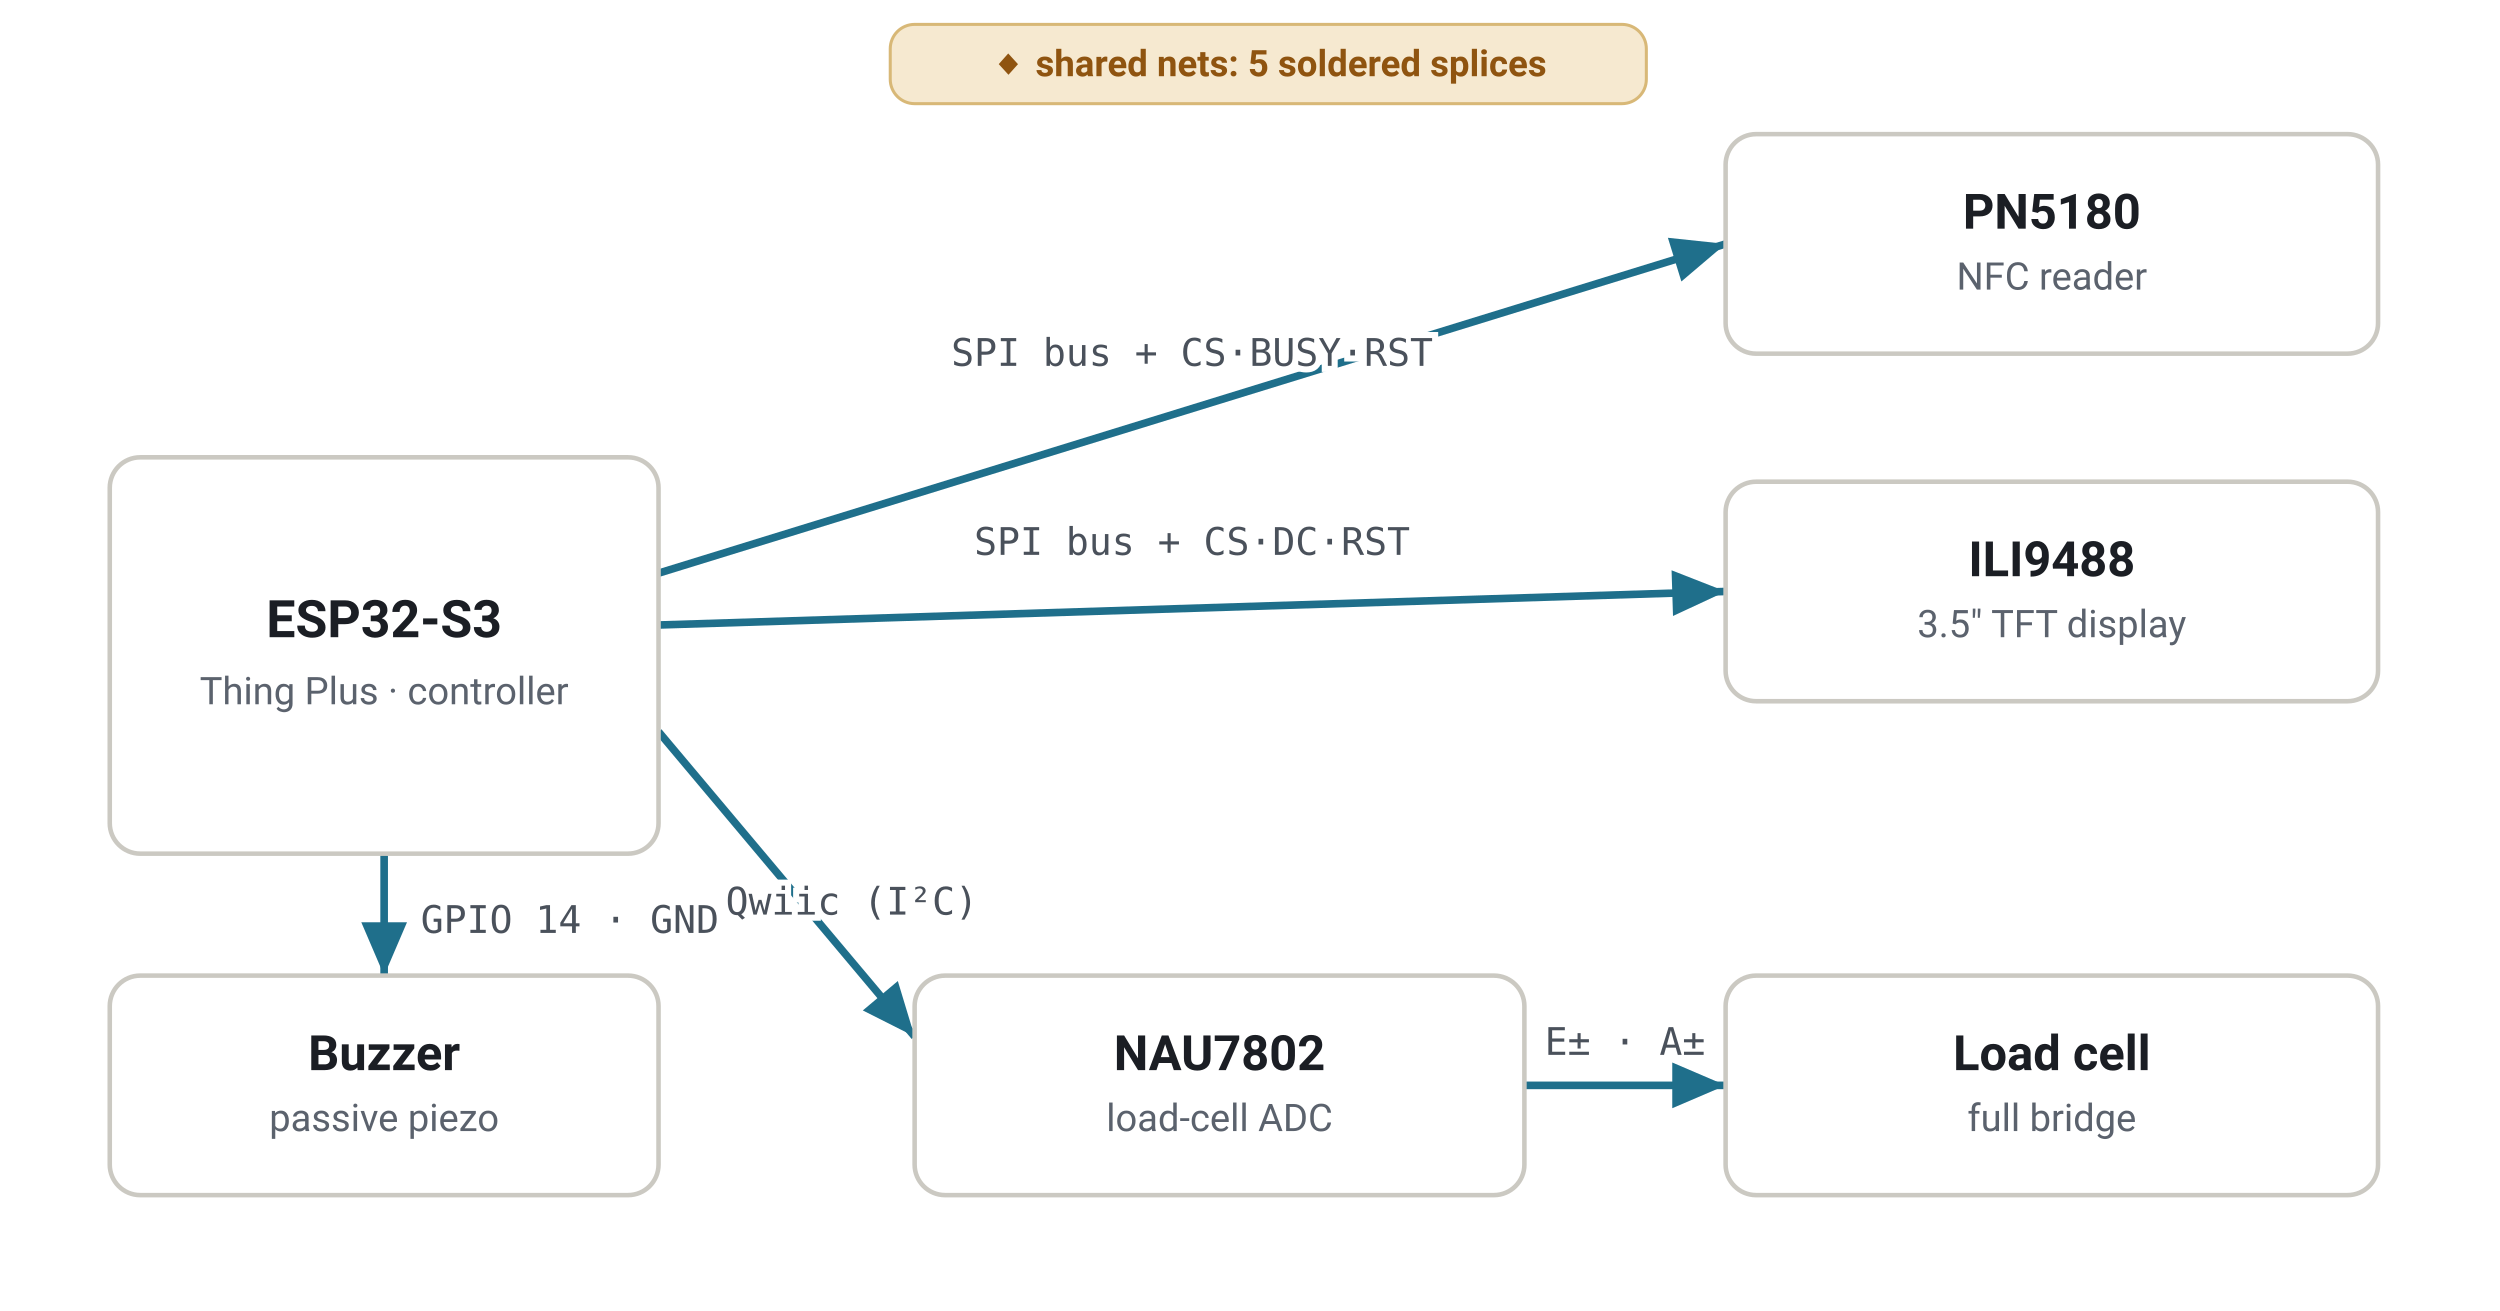
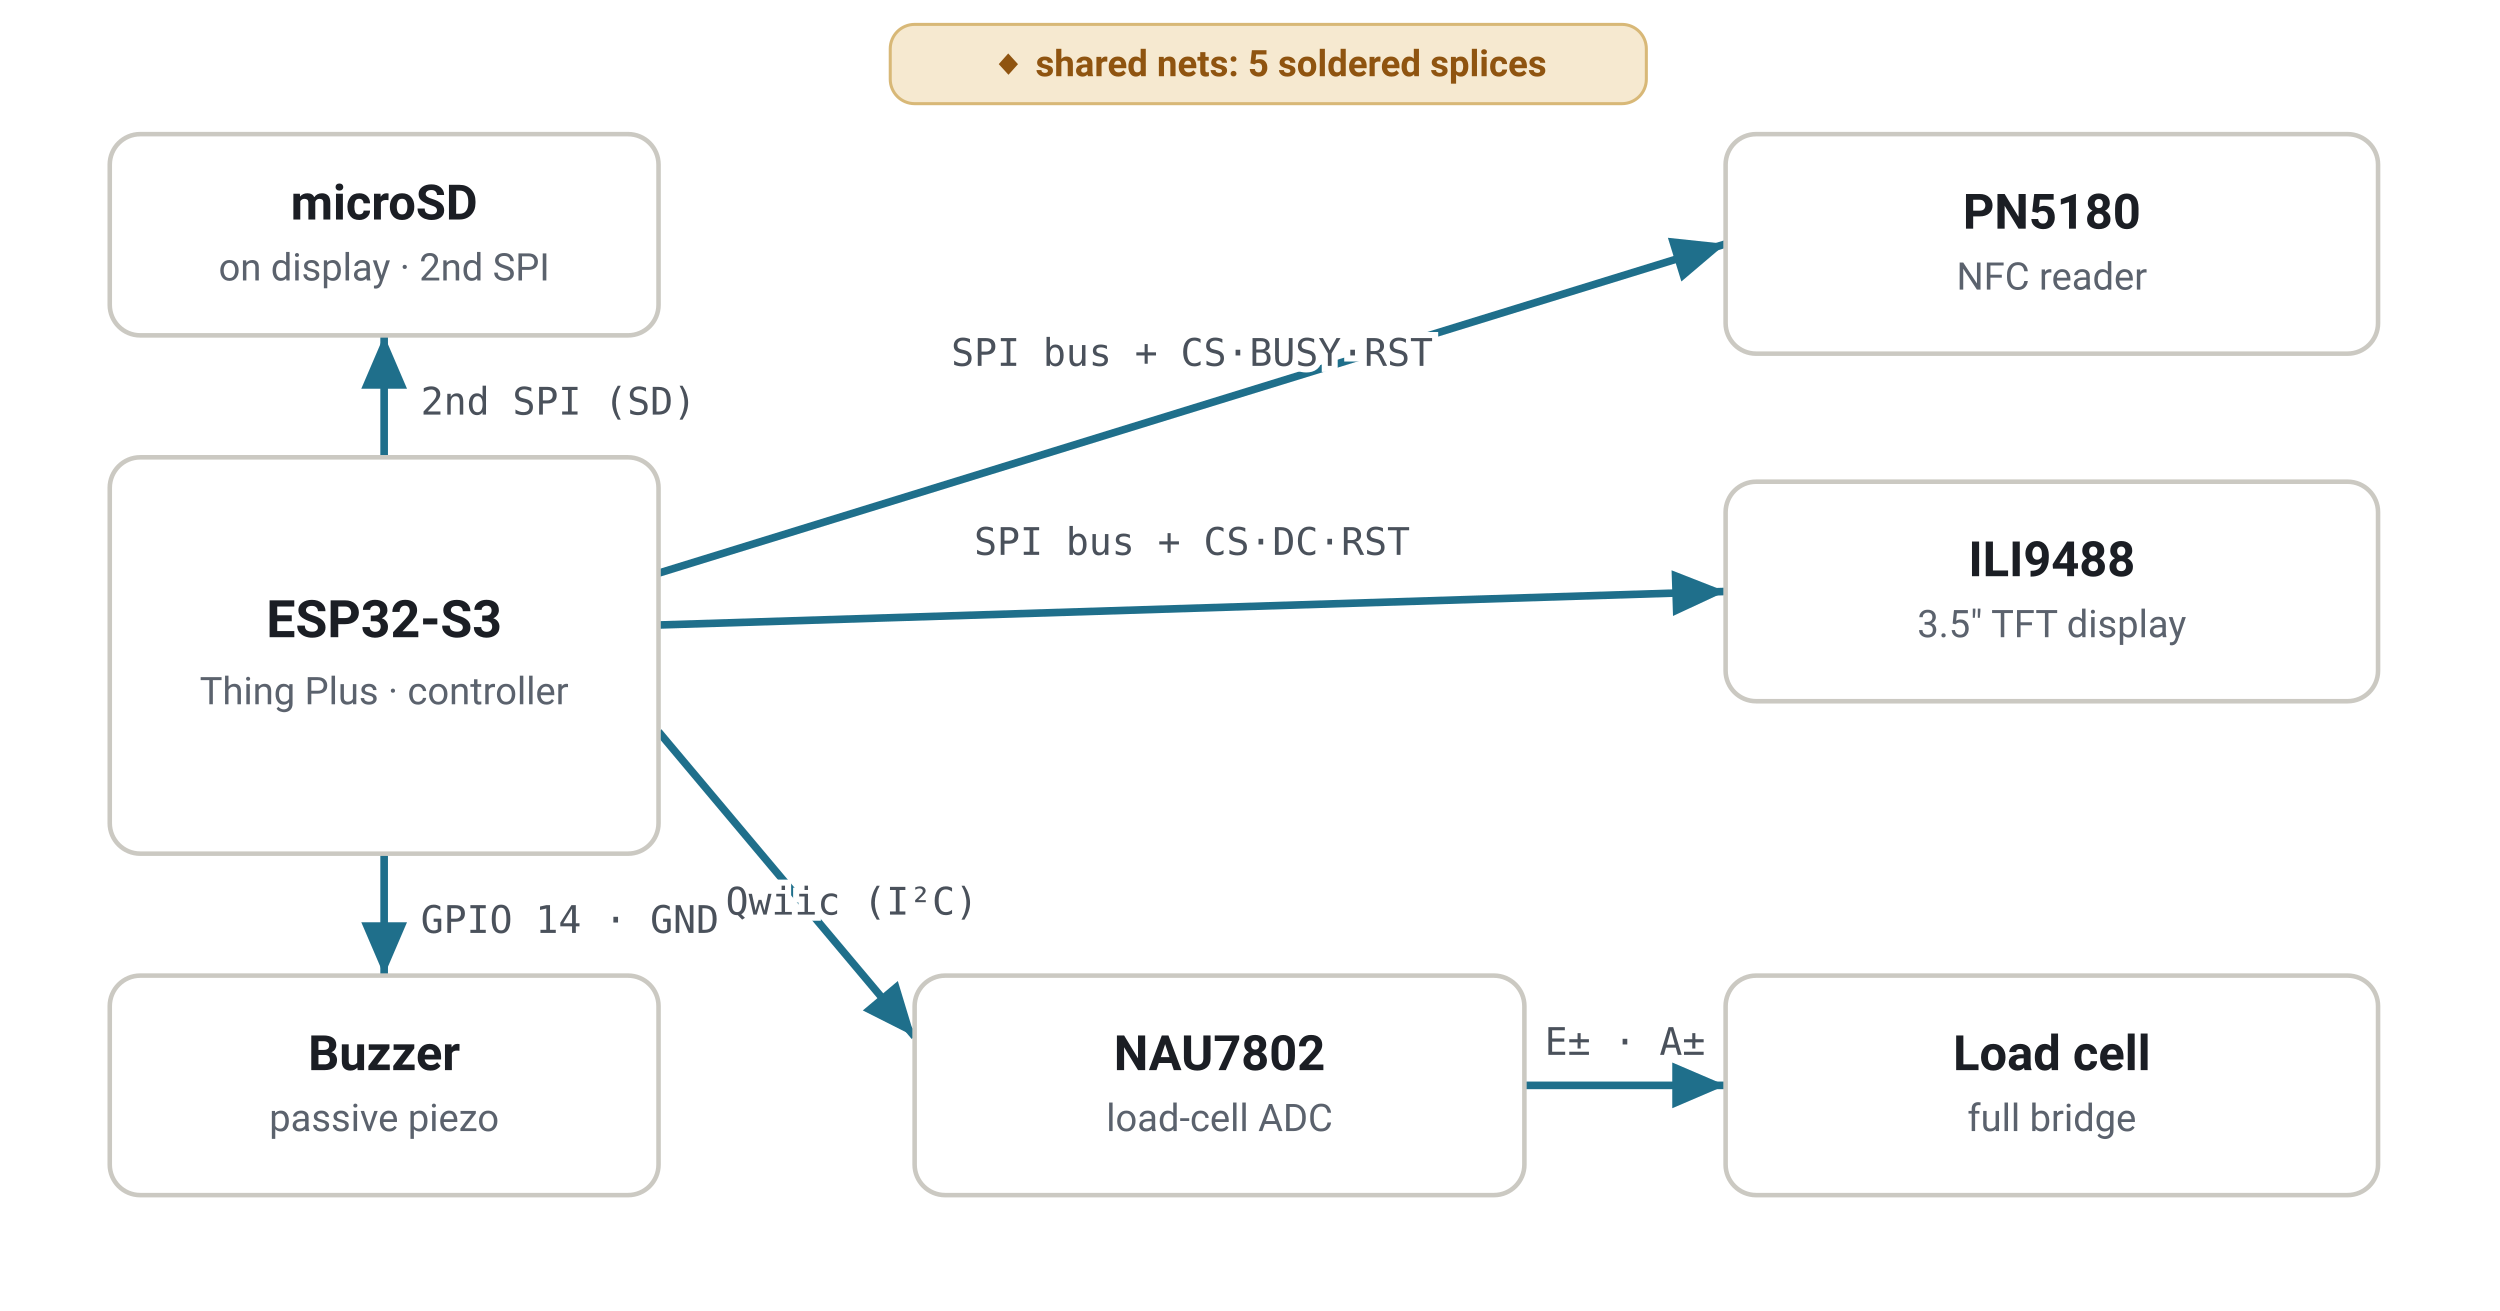
<svg xmlns="http://www.w3.org/2000/svg" viewBox="0 0 820 430" font-family="system-ui,-apple-system,Segoe UI,Roboto,Helvetica,Arial,sans-serif">
  <style>
    .edge{stroke:#1f6f8b;stroke-width:2.5;fill:none;}
    .node{fill:#ffffff;stroke:#cbc9c2;stroke-width:1.5;}
    .ntitle{fill:#1b1e24;font-weight:700;}
    .nsub{fill:#5b626d;}
    .elabel{fill:#4a515b;stroke:#ffffff;stroke-width:4;paint-order:stroke;
      font-family:ui-monospace,Menlo,Consolas,monospace;font-size:12.5px;}
    .badge-bg{fill:#f6e9d0;stroke:#d8b877;}
    .badge-tx{fill:#8f5410;font-weight:700;}
  </style>
  <defs>
    <marker id="arw" markerWidth="9" markerHeight="9" refX="7" refY="3" orient="auto">
      <path d="M0,0 L7,3 L0,6 Z" fill="#1f6f8b" />
    </marker>
  </defs>
  <rect x="0" y="0" width="820" height="430" fill="#ffffff" />
  <rect class="badge-bg" x="292" y="8" width="248" height="26" rx="8" />
  <text class="badge-tx" x="416" y="25" text-anchor="middle" font-size="12">◆ shared nets: 5 soldered splices</text>
  <g class="edge">
    <line x1="216" y1="188" x2="566" y2="80" marker-end="url(#arw)" />
    <line x1="216" y1="205" x2="566" y2="194" marker-end="url(#arw)" />
    <line x1="216" y1="240" x2="300" y2="340" marker-end="url(#arw)" />
    <line x1="500" y1="356" x2="566" y2="356" marker-end="url(#arw)" />
    <line x1="126" y1="280" x2="126" y2="320" marker-end="url(#arw)" />
+     <line x1="126" y1="150" x2="126" y2="110" marker-end="url(#arw)" />
  </g>
  <g class="elabel" text-anchor="middle">
    <text x="391" y="120">SPI bus + CS·BUSY·RST</text>
    <text x="391" y="182">SPI bus + CS·DC·RST</text>
    <text x="238" y="300" text-anchor="start">Qwiic (I²C)</text>
    <text x="533" y="346">E± · A±</text>
    <text x="138" y="306" text-anchor="start">GPIO 14 · GND</text>
+     <text x="138" y="136" text-anchor="start">2nd SPI (SD)</text>
  </g>
+   <rect class="node" x="36" y="44" width="180" height="66" rx="10" />
  <rect class="node" x="36" y="150" width="180" height="130" rx="10" />
  <rect class="node" x="566" y="44" width="214" height="72" rx="10" />
  <rect class="node" x="566" y="158" width="214" height="72" rx="10" />
  <rect class="node" x="300" y="320" width="200" height="72" rx="10" />
  <rect class="node" x="566" y="320" width="214" height="72" rx="10" />
  <rect class="node" x="36" y="320" width="180" height="72" rx="10" />
  <g text-anchor="middle">
+     <text class="ntitle" x="126" y="72" font-size="16">microSD</text>
+     <text class="nsub" x="126" y="92" font-size="12.5">on display · 2nd SPI</text>
    <text class="ntitle" x="126" y="209" font-size="17">ESP32-S3</text>
    <text class="nsub" x="126" y="231" font-size="12.5">Thing Plus · controller</text>
    <text class="ntitle" x="673" y="75" font-size="16">PN5180</text>
    <text class="nsub" x="673" y="95" font-size="12.5">NFC reader</text>
    <text class="ntitle" x="673" y="189" font-size="16">ILI9488</text>
    <text class="nsub" x="673" y="209" font-size="12.5">3.5" TFT display</text>
    <text class="ntitle" x="400" y="351" font-size="16">NAU7802</text>
    <text class="nsub" x="400" y="371" font-size="12.5">load-cell ADC</text>
    <text class="ntitle" x="673" y="351" font-size="16">Load cell</text>
    <text class="nsub" x="673" y="371" font-size="12.5">full bridge</text>
    <text class="ntitle" x="126" y="351" font-size="16">Buzzer</text>
    <text class="nsub" x="126" y="371" font-size="12.5">passive piezo</text>
  </g>
</svg>
